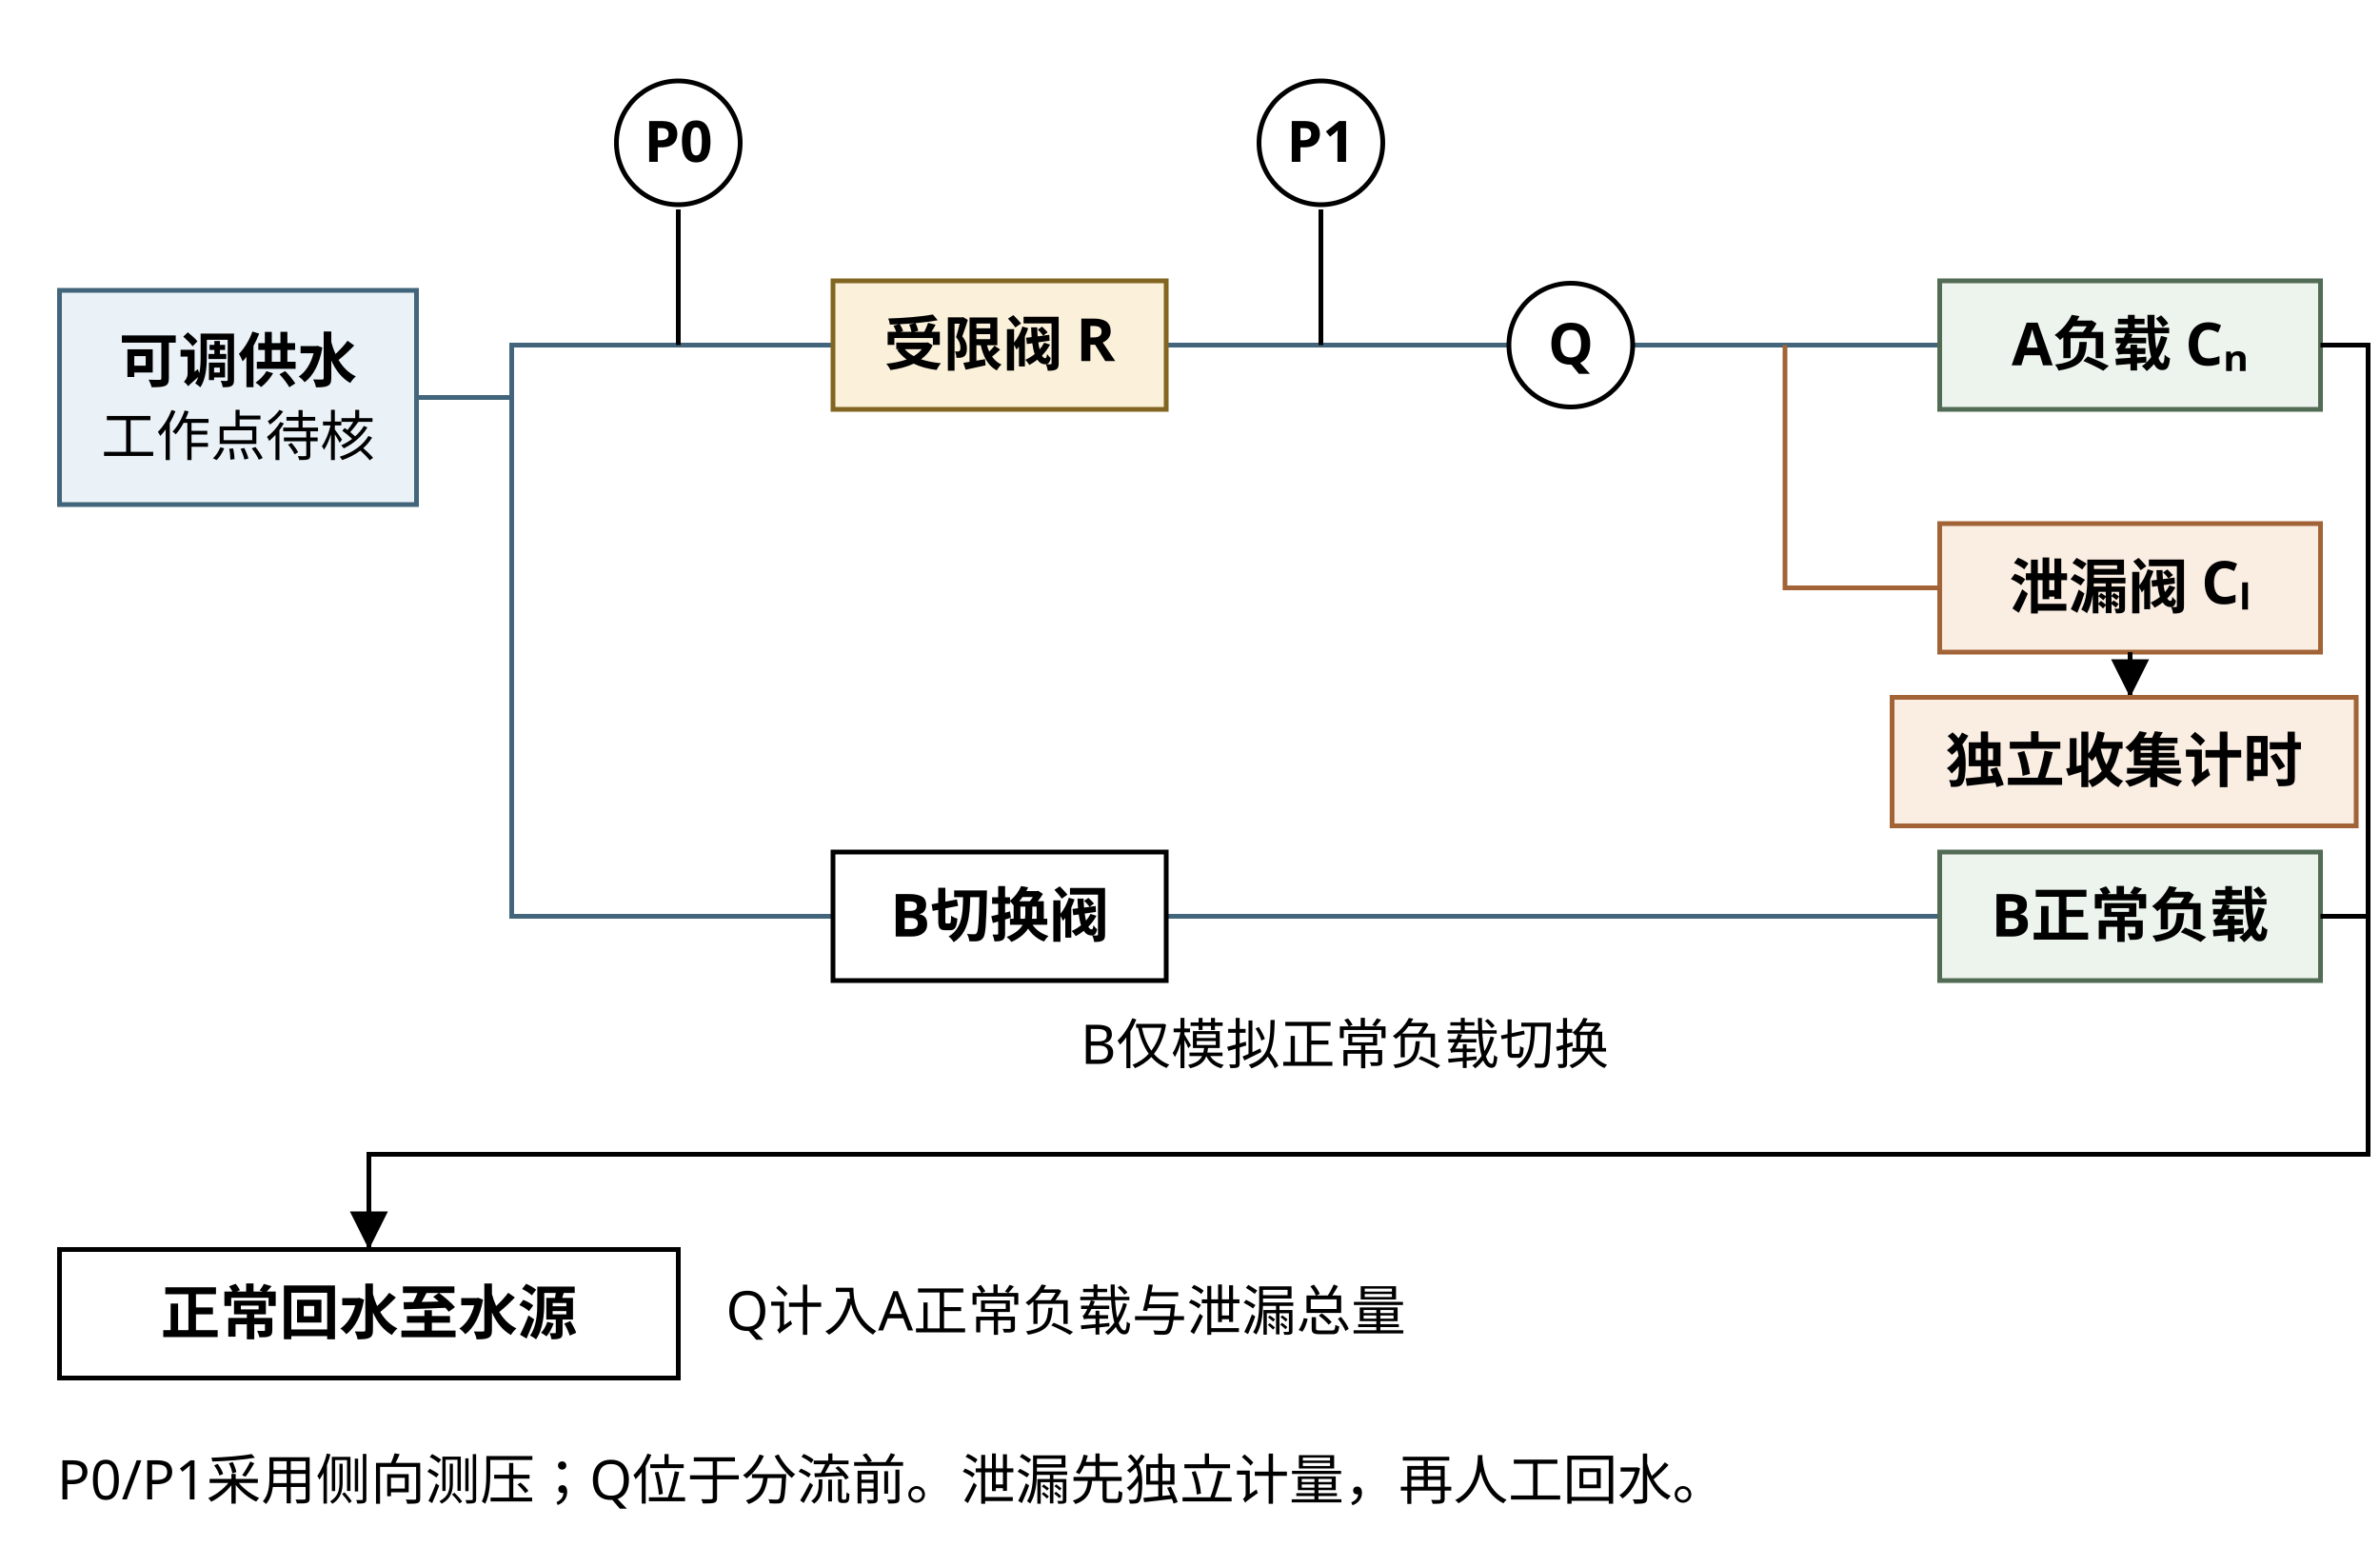
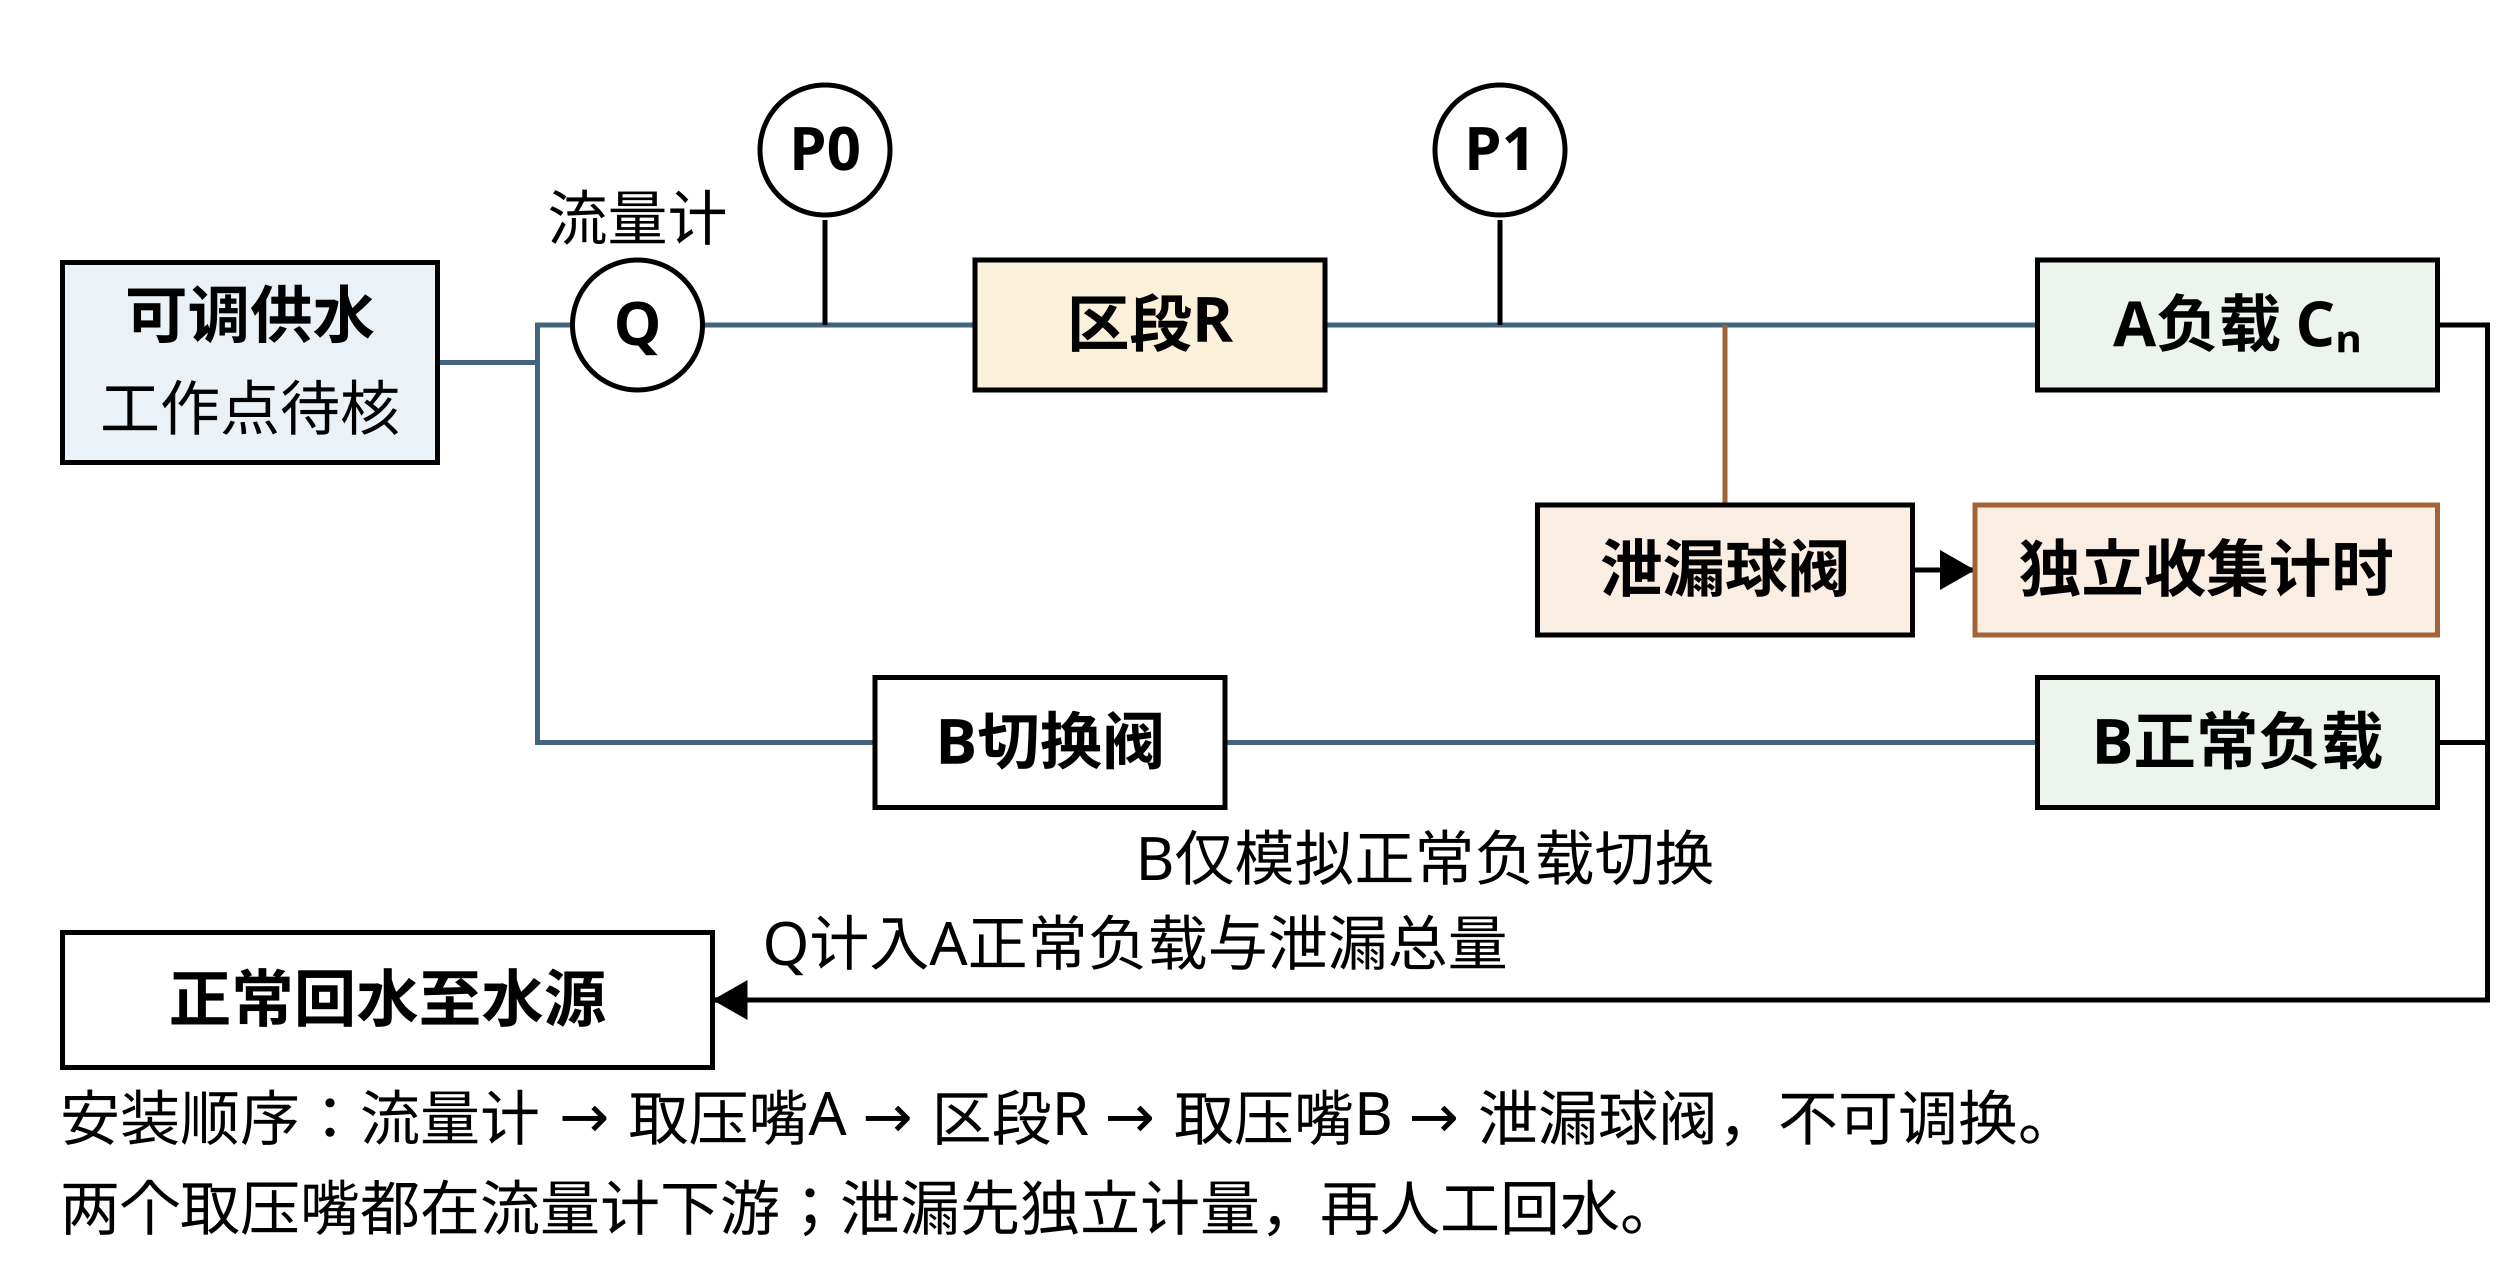
- <svg xmlns="http://www.w3.org/2000/svg" width="1000" height="650" viewBox="0 0 1000 650">
+ <svg xmlns="http://www.w3.org/2000/svg" width="1000" height="510" viewBox="0 0 1000 510">
  <defs>
-     <marker id="arrow" markerWidth="9" markerHeight="9" refX="8" refY="4" orient="auto">
-       <path d="M 0 0 L 8 4 L 0 8 Z" fill="black" />
+     <marker id="arrow" markerWidth="8" markerHeight="8" refX="7" refY="4" orient="auto">
+       <path d="M0 0 L7 4 L0 8 Z" fill="black" />
    </marker>
  </defs>
-   <rect width="1000" height="650" fill="white" />
+   <rect width="1000" height="510" fill="white" />
  <g font-family="Microsoft YaHei, SimSun, sans-serif" fill="black">
-     <g data-kind="box" data-x="25" data-y="122" data-w="150" data-h="90">
-       <rect x="25" y="122" width="150" height="90" fill="#eaf2f8" stroke="#42657b" stroke-width="2" />
-       <text x="100.0" y="160.5" font-size="25" font-weight="700" text-anchor="middle">可调供水</text>
-       <text x="100.0" y="191.5" font-size="23" font-weight="400" text-anchor="middle">工作点待核</text>
+     <path d="M175 145 L215 145 L215 130 L875 130" fill="none" stroke="#42657b" stroke-width="2" />
+     <path d="M215 145 L215 297 L875 297" fill="none" stroke="#42657b" stroke-width="2" />
+     <path d="M330 130 L330 88" fill="none" stroke="black" stroke-width="2" />
+     <path d="M600 130 L600 88" fill="none" stroke="black" stroke-width="2" />
+     <path d="M690 130 L690 202" fill="none" stroke="#a26437" stroke-width="2" />
+     <path d="M765 228 L790 228" fill="none" stroke="black" stroke-width="2" marker-end="url(#arrow)" />
+     <path d="M975 130 L995 130 L995 400 L285 400" fill="none" stroke="black" stroke-width="2" marker-end="url(#arrow)" />
+     <path d="M975 297 L995 297" fill="none" stroke="black" stroke-width="2" />
+     <g data-kind="box" data-x="25" data-y="105" data-w="150" data-h="80">
+       <rect x="25" y="105" width="150" height="80" fill="#eaf2f8" stroke="black" stroke-width="2" />
+       <text x="100.0" y="135.0" font-size="25" font-weight="700" text-anchor="middle">可调供水</text>
+       <text x="100.0" y="172.0" font-size="24" font-weight="400" text-anchor="middle">工作点待核</text>
    </g>
-     <path d="M 175 167 L 215 167 L 215 145 L 875 145" fill="none" stroke="#42657b" stroke-width="2" />
-     <path d="M 215 167 L 215 385 L 875 385" fill="none" stroke="#42657b" stroke-width="2" />
-     <path d="M 285 145 L 285 88" fill="none" stroke="black" stroke-width="2" />
-     <circle cx="285" cy="60" r="26" fill="white" stroke="black" stroke-width="2" />
-     <text x="285" y="68" font-size="24" font-weight="700" text-anchor="middle">P0</text>
-     <path d="M 555 145 L 555 88" fill="none" stroke="black" stroke-width="2" />
-     <circle cx="555" cy="60" r="26" fill="white" stroke="black" stroke-width="2" />
-     <text x="555" y="68" font-size="24" font-weight="700" text-anchor="middle">P1</text>
-     <g data-kind="box" data-x="350" data-y="118" data-w="140" data-h="54">
-       <rect x="350" y="118" width="140" height="54" fill="#fbf1db" stroke="#826521" stroke-width="2" />
-       <text x="420.0" y="153.5" font-size="25" font-weight="700" text-anchor="middle">受限阀 R</text>
+     <circle cx="330" cy="60" r="26" fill="white" stroke="black" stroke-width="2" />
+     <text x="330" y="68" font-size="24" font-weight="700" text-anchor="middle">P0</text>
+     <circle cx="600" cy="60" r="26" fill="white" stroke="black" stroke-width="2" />
+     <text x="600" y="68" font-size="24" font-weight="700" text-anchor="middle">P1</text>
+     <g data-kind="box" data-x="390" data-y="104" data-w="140" data-h="52">
+       <rect x="390" y="104" width="140" height="52" fill="#fbf1db" stroke="black" stroke-width="2" />
+       <text x="460.0" y="138.5" font-size="25" font-weight="700" text-anchor="middle">区段R</text>
    </g>
-     <circle cx="660" cy="145" r="26" fill="white" stroke="black" stroke-width="2" />
-     <text x="660" y="153" font-size="24" font-weight="700" text-anchor="middle">Q</text>
-     <g data-kind="box" data-x="815" data-y="118" data-w="160" data-h="54">
-       <rect x="815" y="118" width="160" height="54" fill="#edf4ed" stroke="#526b54" stroke-width="2" />
-       <text x="895.0" y="153.5" font-size="25" font-weight="700" text-anchor="middle">A负载 Cₙ</text>
+     <circle cx="255" cy="130" r="26" fill="white" stroke="black" stroke-width="2" />
+     <text x="255" y="138" font-size="24" font-weight="700" text-anchor="middle">Q</text>
+     <text x="255" y="96" font-size="24" font-weight="400" text-anchor="middle">流量计</text>
+     <g data-kind="box" data-x="815" data-y="104" data-w="160" data-h="52">
+       <rect x="815" y="104" width="160" height="52" fill="#edf4ed" stroke="black" stroke-width="2" />
+       <text x="895.0" y="138.5" font-size="25" font-weight="700" text-anchor="middle">A负载 Cₙ</text>
    </g>
-     <path d="M 750 145 L 750 247 L 815 247" fill="none" stroke="#a26437" stroke-width="2" />
-     <g data-kind="box" data-x="815" data-y="220" data-w="160" data-h="54">
-       <rect x="815" y="220" width="160" height="54" fill="#faede2" stroke="#a26437" stroke-width="2" />
-       <text x="895.0" y="255.5" font-size="25" font-weight="700" text-anchor="middle">泄漏阀 Cₗ</text>
+     <g data-kind="box" data-x="615" data-y="202" data-w="150" data-h="52">
+       <rect x="615" y="202" width="150" height="52" fill="#faede2" stroke="black" stroke-width="2" />
+       <text x="690.0" y="236.5" font-size="25" font-weight="700" text-anchor="middle">泄漏球阀</text>
    </g>
-     <path d="M 895 274 L 895 293" fill="none" stroke="black" stroke-width="2" marker-end="url(#arrow)" />
-     <g data-kind="box" data-x="795" data-y="293" data-w="195" data-h="54">
-       <rect x="795" y="293" width="195" height="54" fill="#faede2" stroke="#a26437" stroke-width="2" />
-       <text x="892.5" y="328.5" font-size="25" font-weight="700" text-anchor="middle">独立收集计时</text>
+     <g data-kind="box" data-x="790" data-y="202" data-w="185" data-h="52">
+       <rect x="790" y="202" width="185" height="52" fill="#faede2" stroke="#a26437" stroke-width="2" />
+       <text x="882.5" y="236.5" font-size="25" font-weight="700" text-anchor="middle">独立收集计时</text>
    </g>
-     <g data-kind="box" data-x="350" data-y="358" data-w="140" data-h="54">
-       <rect x="350" y="358" width="140" height="54" fill="white" stroke="black" stroke-width="2" />
-       <text x="420.0" y="393.5" font-size="25" font-weight="700" text-anchor="middle">B切换阀</text>
+     <g data-kind="box" data-x="350" data-y="271" data-w="140" data-h="52">
+       <rect x="350" y="271" width="140" height="52" fill="white" stroke="black" stroke-width="2" />
+       <text x="420.0" y="305.5" font-size="25" font-weight="700" text-anchor="middle">B切换阀</text>
    </g>
-     <g data-kind="box" data-x="815" data-y="358" data-w="160" data-h="54">
-       <rect x="815" y="358" width="160" height="54" fill="#edf4ed" stroke="#526b54" stroke-width="2" />
-       <text x="895.0" y="393.5" font-size="25" font-weight="700" text-anchor="middle">B正常负载</text>
+     <g data-kind="box" data-x="815" data-y="271" data-w="160" data-h="52">
+       <rect x="815" y="271" width="160" height="52" fill="#edf4ed" stroke="black" stroke-width="2" />
+       <text x="895.0" y="305.5" font-size="25" font-weight="700" text-anchor="middle">B正常负载</text>
    </g>
-     <path d="M 975 145 L 995 145 L 995 485 L 155 485 L 155 525" fill="none" stroke="black" stroke-width="2" marker-end="url(#arrow)" />
-     <path d="M 975 385 L 995 385" fill="none" stroke="black" stroke-width="2" />
-     <g data-kind="box" data-x="25" data-y="525" data-w="260" data-h="54">
-       <rect x="25" y="525" width="260" height="54" fill="white" stroke="black" stroke-width="2" />
-       <text x="155.0" y="560.5" font-size="25" font-weight="700" text-anchor="middle">正常回水至水源</text>
+     <g data-kind="box" data-x="25" data-y="373" data-w="260" data-h="54">
+       <rect x="25" y="373" width="260" height="54" fill="white" stroke="black" stroke-width="2" />
+       <text x="155.0" y="408.5" font-size="25" font-weight="700" text-anchor="middle">正常回水至水源</text>
    </g>
-     <text x="565" y="447" font-size="23" font-weight="400" text-anchor="middle">B仅模拟正常负载切换</text>
-     <text x="305" y="559" font-size="23" font-weight="400" text-anchor="start">Q计入A正常负载与泄漏总量</text>
-     <text x="24" y="630" font-size="23" font-weight="400" text-anchor="start">P0/P1采用侧向测压；Q位于分流前。泄漏先独立计量，再人工回水。</text>
+     <text x="570" y="352" font-size="24" font-weight="400" text-anchor="middle">B仅模拟正常负载切换</text>
+     <text x="305" y="386" font-size="24" font-weight="400" text-anchor="start">Q计入A正常负载与泄漏总量</text>
+     <text x="24" y="456" font-size="24" font-weight="400" text-anchor="start">安装顺序：流量计 → 取压嘴A → 区段R → 取压嘴B → 泄漏球阀，不可调换。</text>
+     <text x="24" y="492" font-size="24" font-weight="400" text-anchor="start">两个取压嘴都在流量计下游；泄漏先独立计量，再人工回水。</text>
  </g>
</svg>
